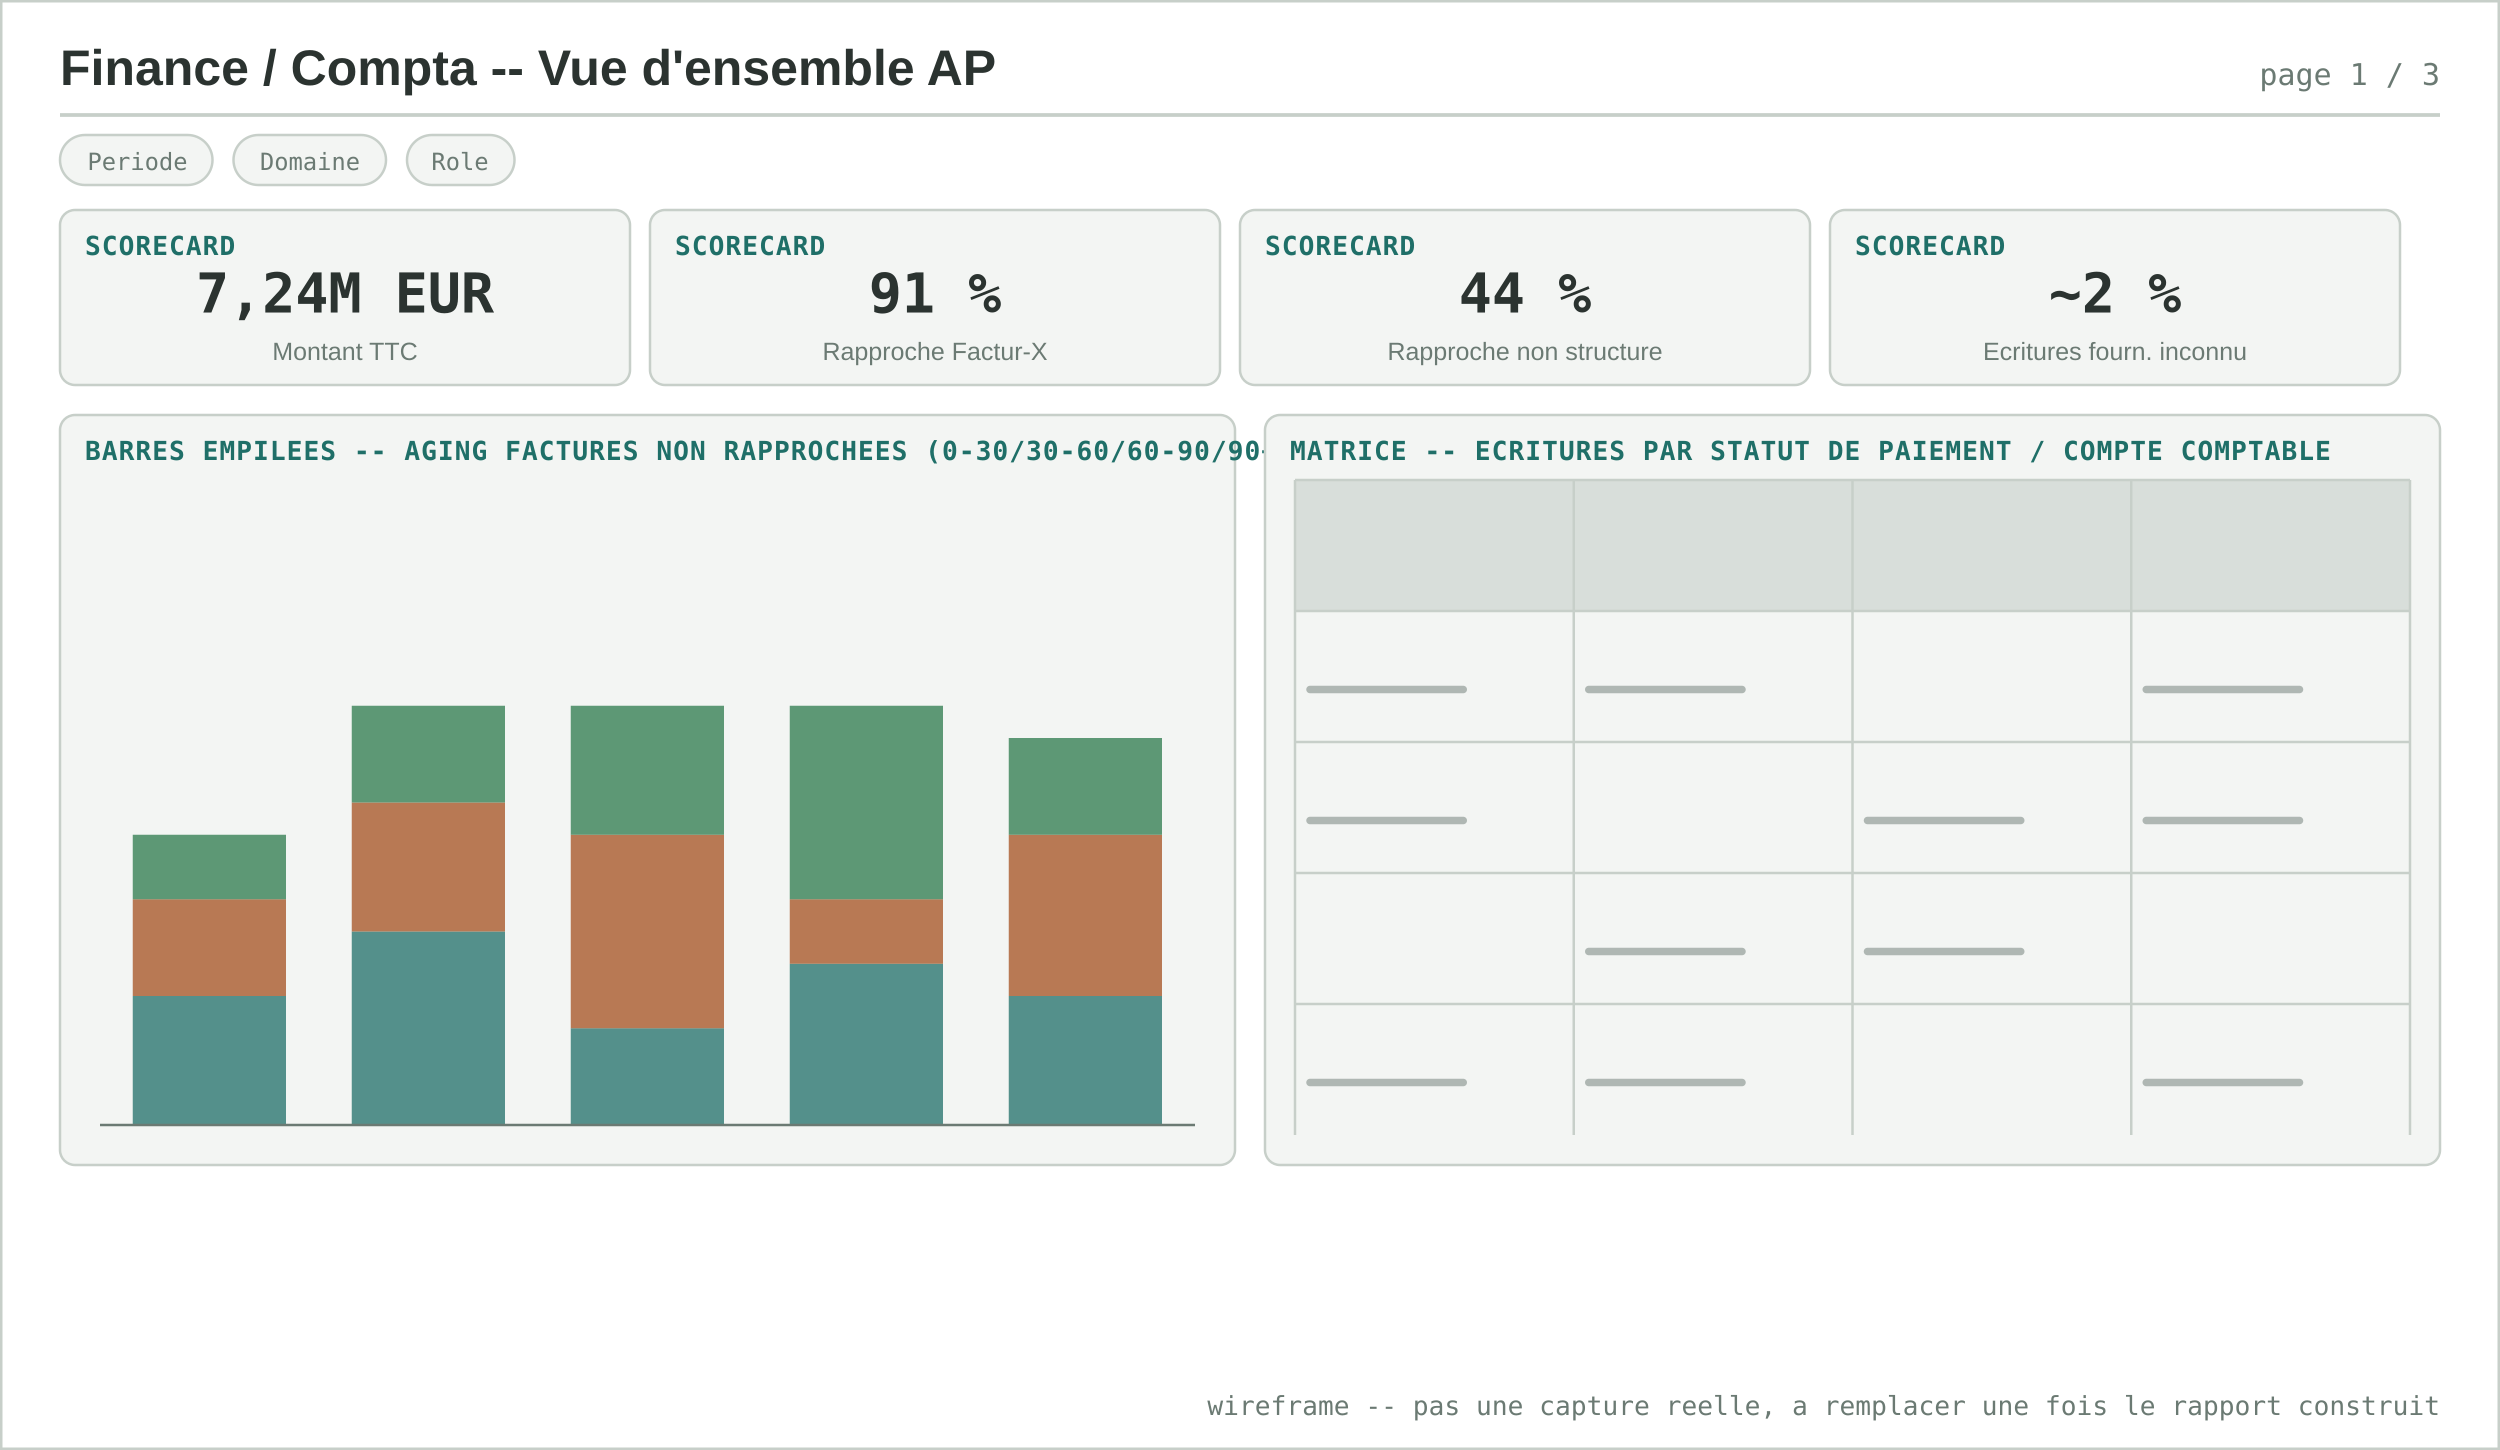
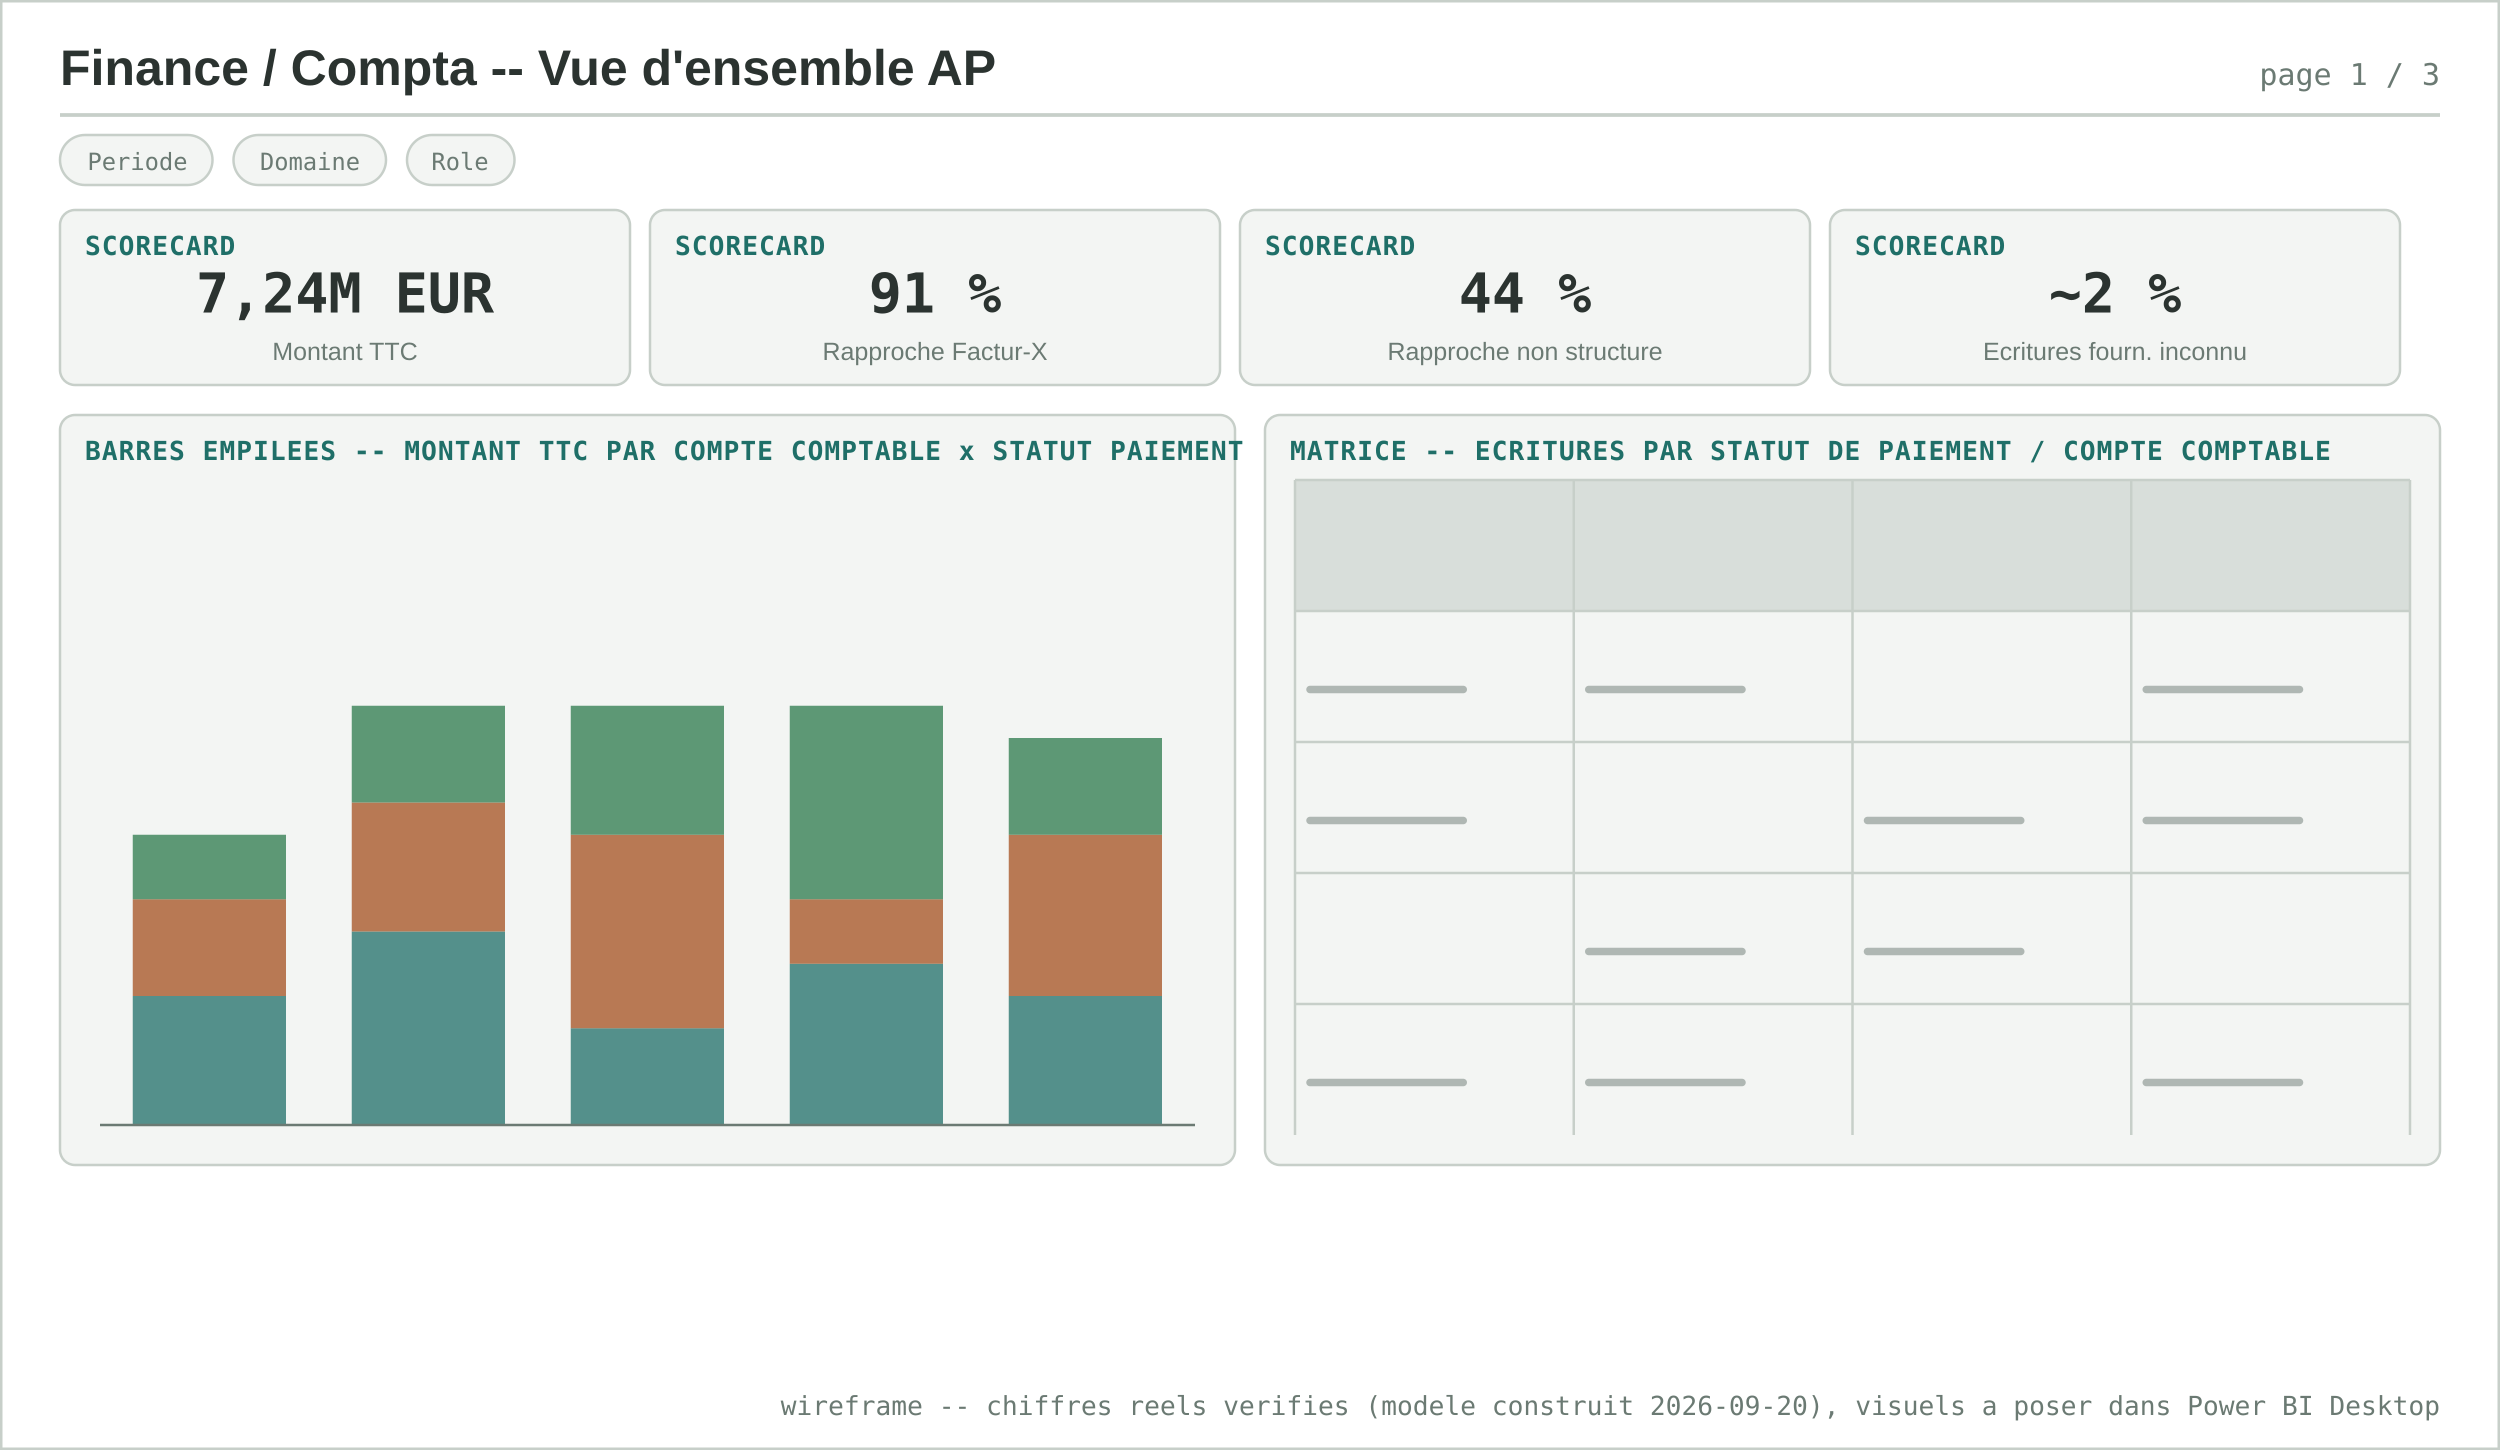
<svg xmlns="http://www.w3.org/2000/svg" viewBox="0 0 1000 580" font-family="IBM Plex Sans, Arial, sans-serif">
  <rect x="0" y="0" width="1000" height="580" fill="#ffffff" />
  <rect x="0.5" y="0.5" width="999" height="579" fill="none" stroke="#c7cfc9" />
  <text x="24" y="34" font-family="IBM Plex Sans, Arial, sans-serif" font-size="20" font-weight="700" fill="#2b3330">Finance / Compta -- Vue d'ensemble AP</text>
  <text x="976" y="34" text-anchor="end" font-family="IBM Plex Mono, monospace" font-size="12" fill="#6b7a73">page 1 / 3</text>
  <line x1="24" y1="46" x2="976" y2="46" stroke="#c7cfc9" stroke-width="1.5" />
-   <text x="976" y="566" text-anchor="end" font-family="IBM Plex Mono, monospace" font-size="10.5" fill="#6b7a73">wireframe -- pas une capture reelle, a remplacer une fois le rapport construit</text>
+   <text x="976" y="566" text-anchor="end" font-family="IBM Plex Mono, monospace" font-size="10.5" fill="#6b7a73">wireframe -- chiffres reels verifies (modele construit 2026-09-20), visuels a poser dans Power BI Desktop</text>
  <rect x="24" y="54" width="61" height="20" rx="10" fill="#f3f5f3" stroke="#c7cfc9" />
  <text x="55" y="68" text-anchor="middle" font-family="IBM Plex Mono, monospace" font-size="9.5" fill="#6b7a73">Periode</text>
  <rect x="93.4" y="54" width="61" height="20" rx="10" fill="#f3f5f3" stroke="#c7cfc9" />
  <text x="124" y="68" text-anchor="middle" font-family="IBM Plex Mono, monospace" font-size="9.5" fill="#6b7a73">Domaine</text>
  <rect x="162.8" y="54" width="43" height="20" rx="10" fill="#f3f5f3" stroke="#c7cfc9" />
  <text x="184" y="68" text-anchor="middle" font-family="IBM Plex Mono, monospace" font-size="9.5" fill="#6b7a73">Role</text>
  <rect x="24" y="84" width="228" height="70" rx="6" fill="#f3f5f3" stroke="#c7cfc9" />
  <text x="34" y="102" font-family="IBM Plex Mono, monospace" font-size="10.5" font-weight="600" letter-spacing="0.4" fill="#1f6f68">SCORECARD</text>
  <text x="138.0" y="125.0" text-anchor="middle" font-family="IBM Plex Mono, monospace" font-size="22" font-weight="700" fill="#2b3330">7,24M EUR</text>
  <text x="138.0" y="144" text-anchor="middle" font-family="IBM Plex Sans, Arial, sans-serif" font-size="10" fill="#6b7a73">Montant TTC</text>
  <rect x="260" y="84" width="228" height="70" rx="6" fill="#f3f5f3" stroke="#c7cfc9" />
  <text x="270" y="102" font-family="IBM Plex Mono, monospace" font-size="10.5" font-weight="600" letter-spacing="0.4" fill="#1f6f68">SCORECARD</text>
  <text x="374.0" y="125.0" text-anchor="middle" font-family="IBM Plex Mono, monospace" font-size="22" font-weight="700" fill="#2b3330">91 %</text>
  <text x="374.0" y="144" text-anchor="middle" font-family="IBM Plex Sans, Arial, sans-serif" font-size="10" fill="#6b7a73">Rapproche Factur-X</text>
  <rect x="496" y="84" width="228" height="70" rx="6" fill="#f3f5f3" stroke="#c7cfc9" />
  <text x="506" y="102" font-family="IBM Plex Mono, monospace" font-size="10.5" font-weight="600" letter-spacing="0.4" fill="#1f6f68">SCORECARD</text>
  <text x="610.0" y="125.0" text-anchor="middle" font-family="IBM Plex Mono, monospace" font-size="22" font-weight="700" fill="#2b3330">44 %</text>
  <text x="610.0" y="144" text-anchor="middle" font-family="IBM Plex Sans, Arial, sans-serif" font-size="10" fill="#6b7a73">Rapproche non structure</text>
  <rect x="732" y="84" width="228" height="70" rx="6" fill="#f3f5f3" stroke="#c7cfc9" />
  <text x="742" y="102" font-family="IBM Plex Mono, monospace" font-size="10.5" font-weight="600" letter-spacing="0.4" fill="#1f6f68">SCORECARD</text>
  <text x="846.0" y="125.0" text-anchor="middle" font-family="IBM Plex Mono, monospace" font-size="22" font-weight="700" fill="#2b3330">~2 %</text>
  <text x="846.0" y="144" text-anchor="middle" font-family="IBM Plex Sans, Arial, sans-serif" font-size="10" fill="#6b7a73">Ecritures fourn. inconnu</text>
  <rect x="24" y="166" width="470" height="300" rx="6" fill="#f3f5f3" stroke="#c7cfc9" />
-   <text x="34" y="184" font-family="IBM Plex Mono, monospace" font-size="10.5" font-weight="600" letter-spacing="0.4" fill="#1f6f68">BARRES EMPILEES -- AGING FACTURES NON RAPPROCHEES (0-30/30-60/60-90/90+)</text>
+   <text x="34" y="184" font-family="IBM Plex Mono, monospace" font-size="10.5" font-weight="600" letter-spacing="0.4" fill="#1f6f68">BARRES EMPILEES -- MONTANT TTC PAR COMPTE COMPTABLE x STATUT PAIEMENT</text>
  <rect x="53.1" y="398.4" width="61.3" height="51.6" fill="#1f6f68" opacity="0.75" />
  <rect x="53.1" y="359.7" width="61.3" height="38.7" fill="#a4501f" opacity="0.75" />
  <rect x="53.1" y="333.9" width="61.3" height="25.8" fill="#2b7a4b" opacity="0.75" />
  <rect x="140.7" y="372.6" width="61.3" height="77.4" fill="#1f6f68" opacity="0.75" />
  <rect x="140.7" y="321.0" width="61.3" height="51.6" fill="#a4501f" opacity="0.75" />
  <rect x="140.7" y="282.3" width="61.3" height="38.7" fill="#2b7a4b" opacity="0.75" />
  <rect x="228.3" y="411.3" width="61.3" height="38.7" fill="#1f6f68" opacity="0.75" />
  <rect x="228.3" y="333.9" width="61.3" height="77.4" fill="#a4501f" opacity="0.75" />
  <rect x="228.3" y="282.3" width="61.3" height="51.6" fill="#2b7a4b" opacity="0.75" />
  <rect x="315.9" y="385.5" width="61.3" height="64.5" fill="#1f6f68" opacity="0.75" />
  <rect x="315.9" y="359.7" width="61.3" height="25.8" fill="#a4501f" opacity="0.75" />
  <rect x="315.9" y="282.3" width="61.3" height="77.4" fill="#2b7a4b" opacity="0.75" />
  <rect x="403.5" y="398.4" width="61.3" height="51.6" fill="#1f6f68" opacity="0.75" />
  <rect x="403.5" y="333.9" width="61.3" height="64.5" fill="#a4501f" opacity="0.75" />
  <rect x="403.5" y="295.2" width="61.3" height="38.7" fill="#2b7a4b" opacity="0.75" />
  <line x1="40" y1="450" x2="478" y2="450" stroke="#6b7a73" />
  <rect x="506" y="166" width="470" height="300" rx="6" fill="#f3f5f3" stroke="#c7cfc9" />
  <text x="516" y="184" font-family="IBM Plex Mono, monospace" font-size="10.5" font-weight="600" letter-spacing="0.4" fill="#1f6f68">MATRICE -- ECRITURES PAR STATUT DE PAIEMENT / COMPTE COMPTABLE</text>
  <rect x="518" y="192" width="446" height="52.4" fill="#c7cfc9" opacity="0.6" />
  <line x1="518" y1="192.0" x2="964" y2="192.0" stroke="#c7cfc9" />
  <line x1="518" y1="244.4" x2="964" y2="244.4" stroke="#c7cfc9" />
  <line x1="518" y1="296.8" x2="964" y2="296.8" stroke="#c7cfc9" />
  <line x1="518" y1="349.2" x2="964" y2="349.2" stroke="#c7cfc9" />
  <line x1="518" y1="401.6" x2="964" y2="401.6" stroke="#c7cfc9" />
  <line x1="518.0" y1="192" x2="518.0" y2="454.0" stroke="#c7cfc9" />
  <line x1="629.5" y1="192" x2="629.5" y2="454.0" stroke="#c7cfc9" />
  <line x1="741.0" y1="192" x2="741.0" y2="454.0" stroke="#c7cfc9" />
  <line x1="852.5" y1="192" x2="852.5" y2="454.0" stroke="#c7cfc9" />
  <line x1="964.0" y1="192" x2="964.0" y2="454.0" stroke="#c7cfc9" />
  <line x1="524.0" y1="275.8" x2="585.3" y2="275.8" stroke="#6b7a73" stroke-width="3" stroke-linecap="round" opacity="0.5" />
  <line x1="635.5" y1="275.8" x2="696.8" y2="275.8" stroke="#6b7a73" stroke-width="3" stroke-linecap="round" opacity="0.5" />
  <line x1="858.5" y1="275.8" x2="919.8" y2="275.8" stroke="#6b7a73" stroke-width="3" stroke-linecap="round" opacity="0.5" />
  <line x1="524.0" y1="328.2" x2="585.3" y2="328.2" stroke="#6b7a73" stroke-width="3" stroke-linecap="round" opacity="0.5" />
  <line x1="747.0" y1="328.2" x2="808.3" y2="328.2" stroke="#6b7a73" stroke-width="3" stroke-linecap="round" opacity="0.5" />
  <line x1="858.5" y1="328.2" x2="919.8" y2="328.2" stroke="#6b7a73" stroke-width="3" stroke-linecap="round" opacity="0.5" />
  <line x1="635.5" y1="380.6" x2="696.8" y2="380.6" stroke="#6b7a73" stroke-width="3" stroke-linecap="round" opacity="0.5" />
  <line x1="747.0" y1="380.6" x2="808.3" y2="380.6" stroke="#6b7a73" stroke-width="3" stroke-linecap="round" opacity="0.5" />
  <line x1="524.0" y1="433.0" x2="585.3" y2="433.0" stroke="#6b7a73" stroke-width="3" stroke-linecap="round" opacity="0.5" />
  <line x1="635.5" y1="433.0" x2="696.8" y2="433.0" stroke="#6b7a73" stroke-width="3" stroke-linecap="round" opacity="0.5" />
  <line x1="858.5" y1="433.0" x2="919.8" y2="433.0" stroke="#6b7a73" stroke-width="3" stroke-linecap="round" opacity="0.5" />
</svg>
